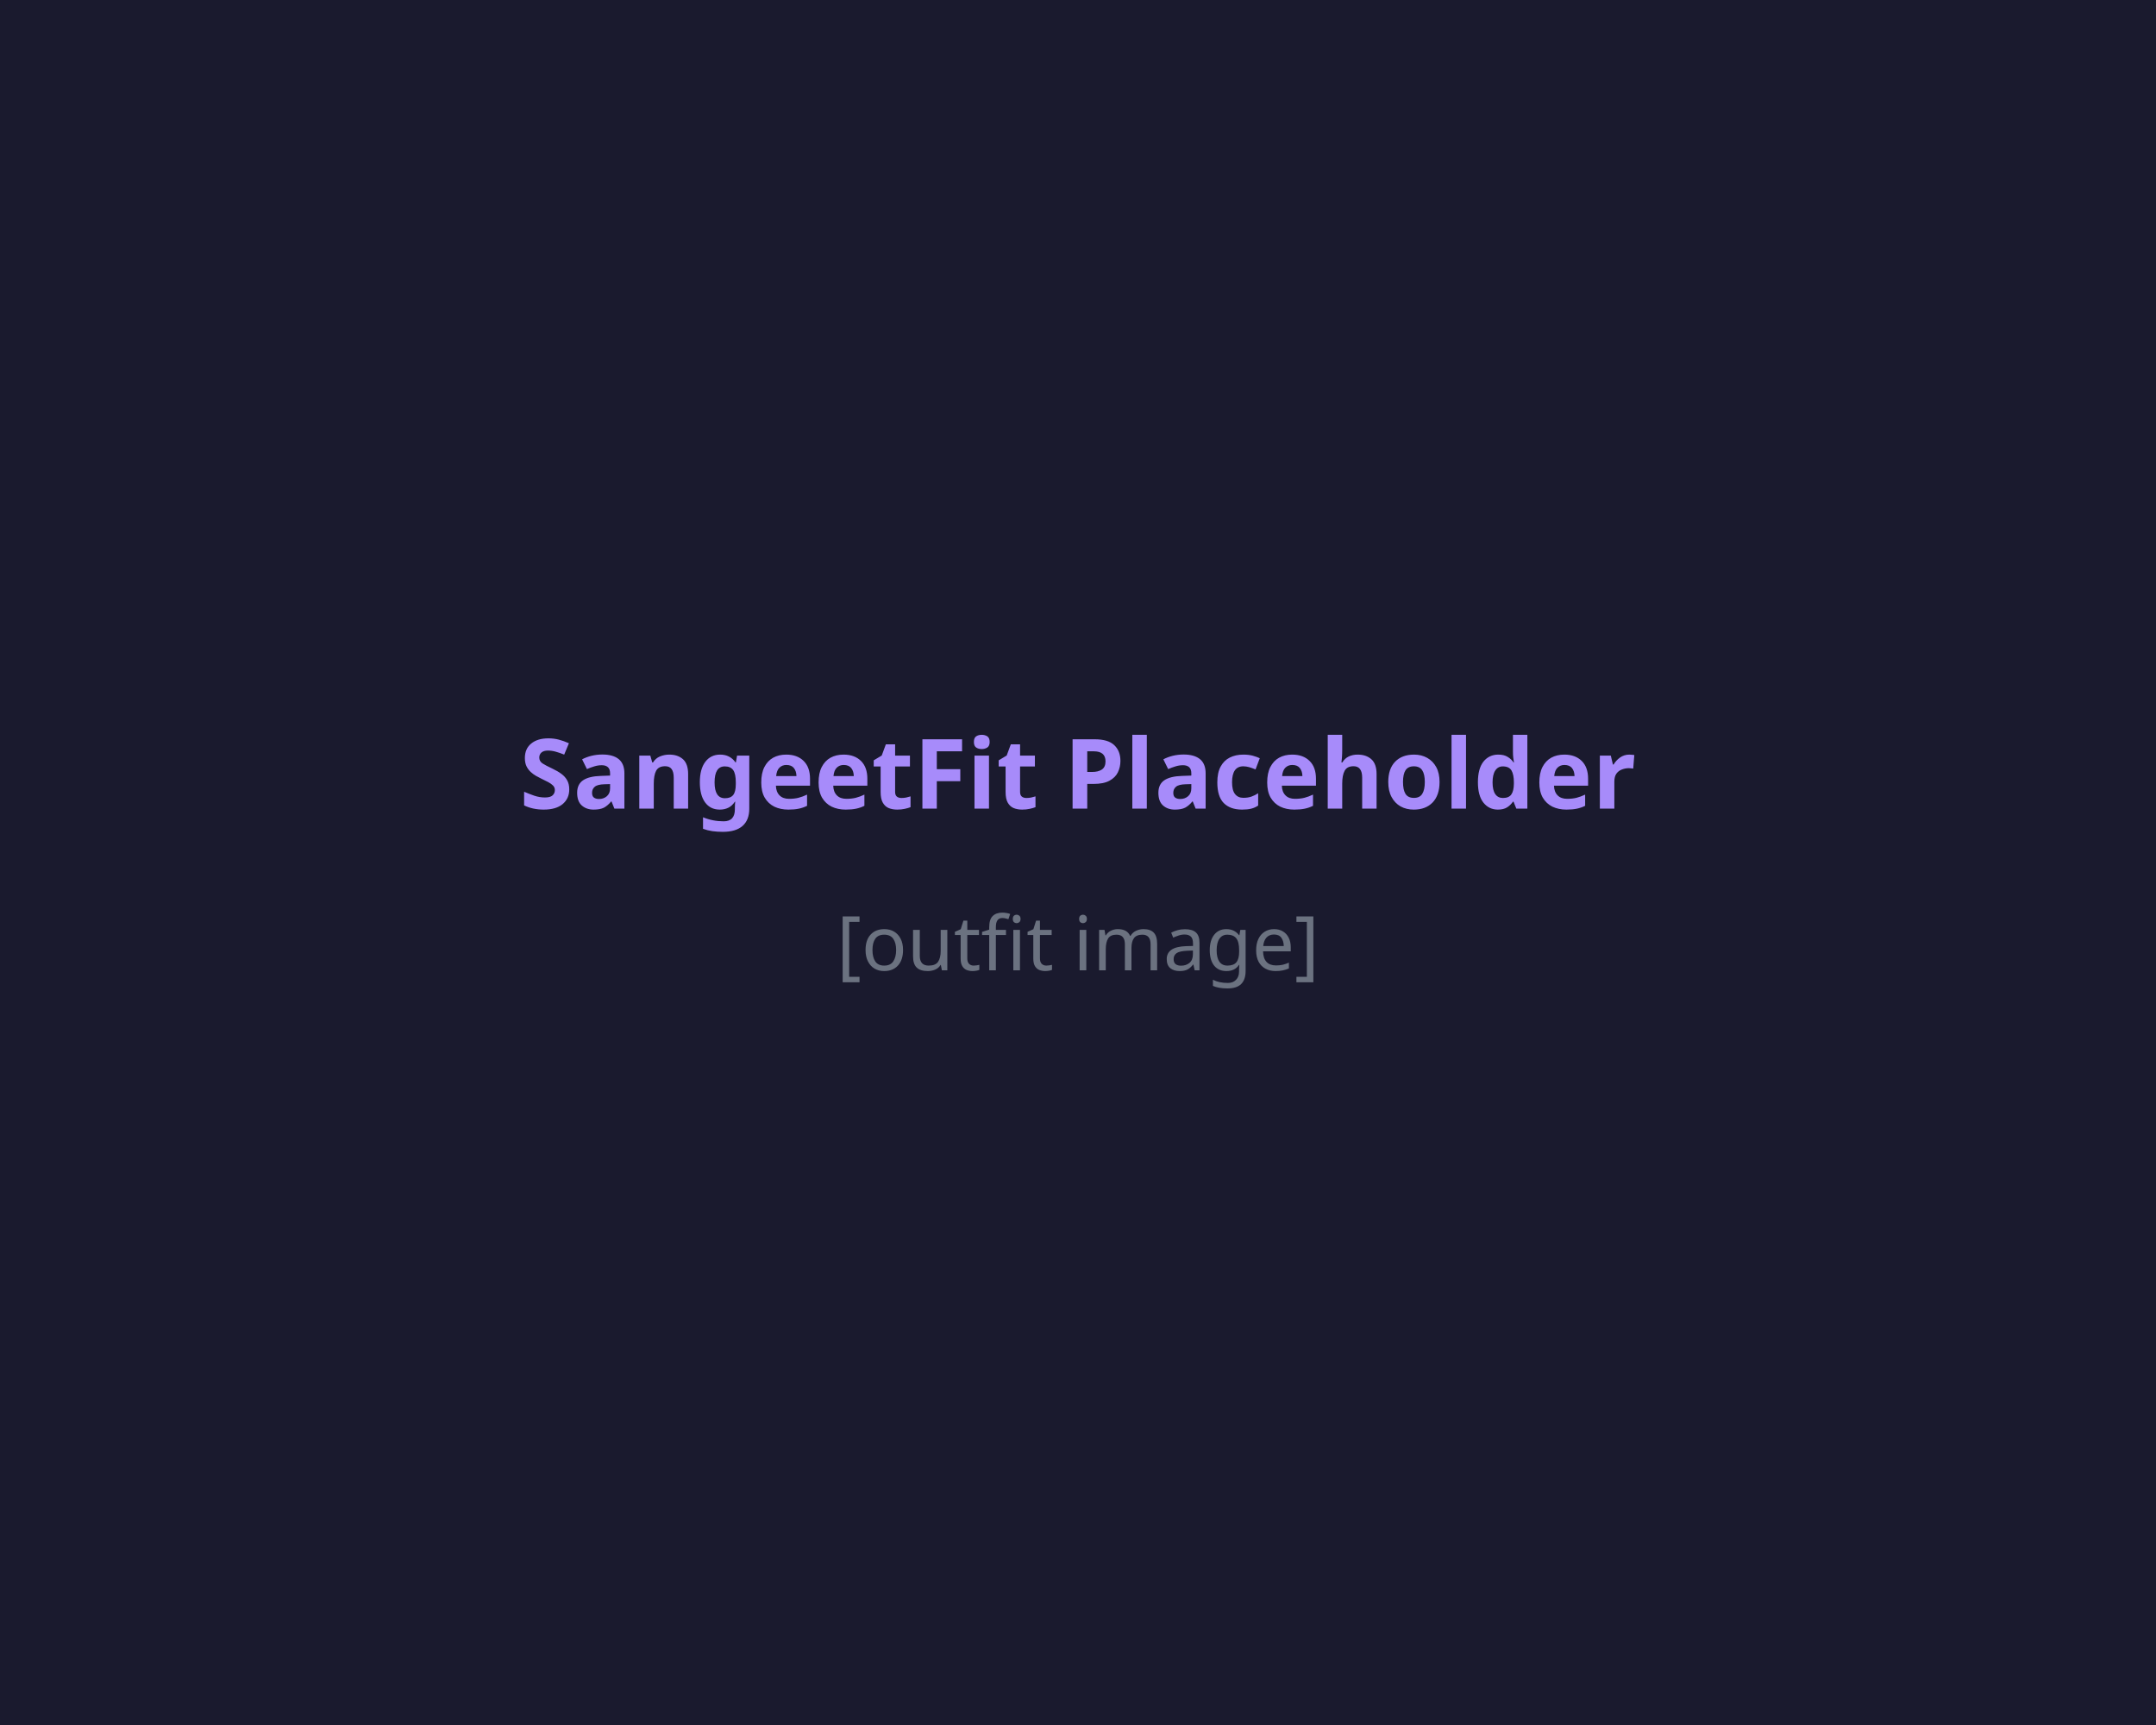
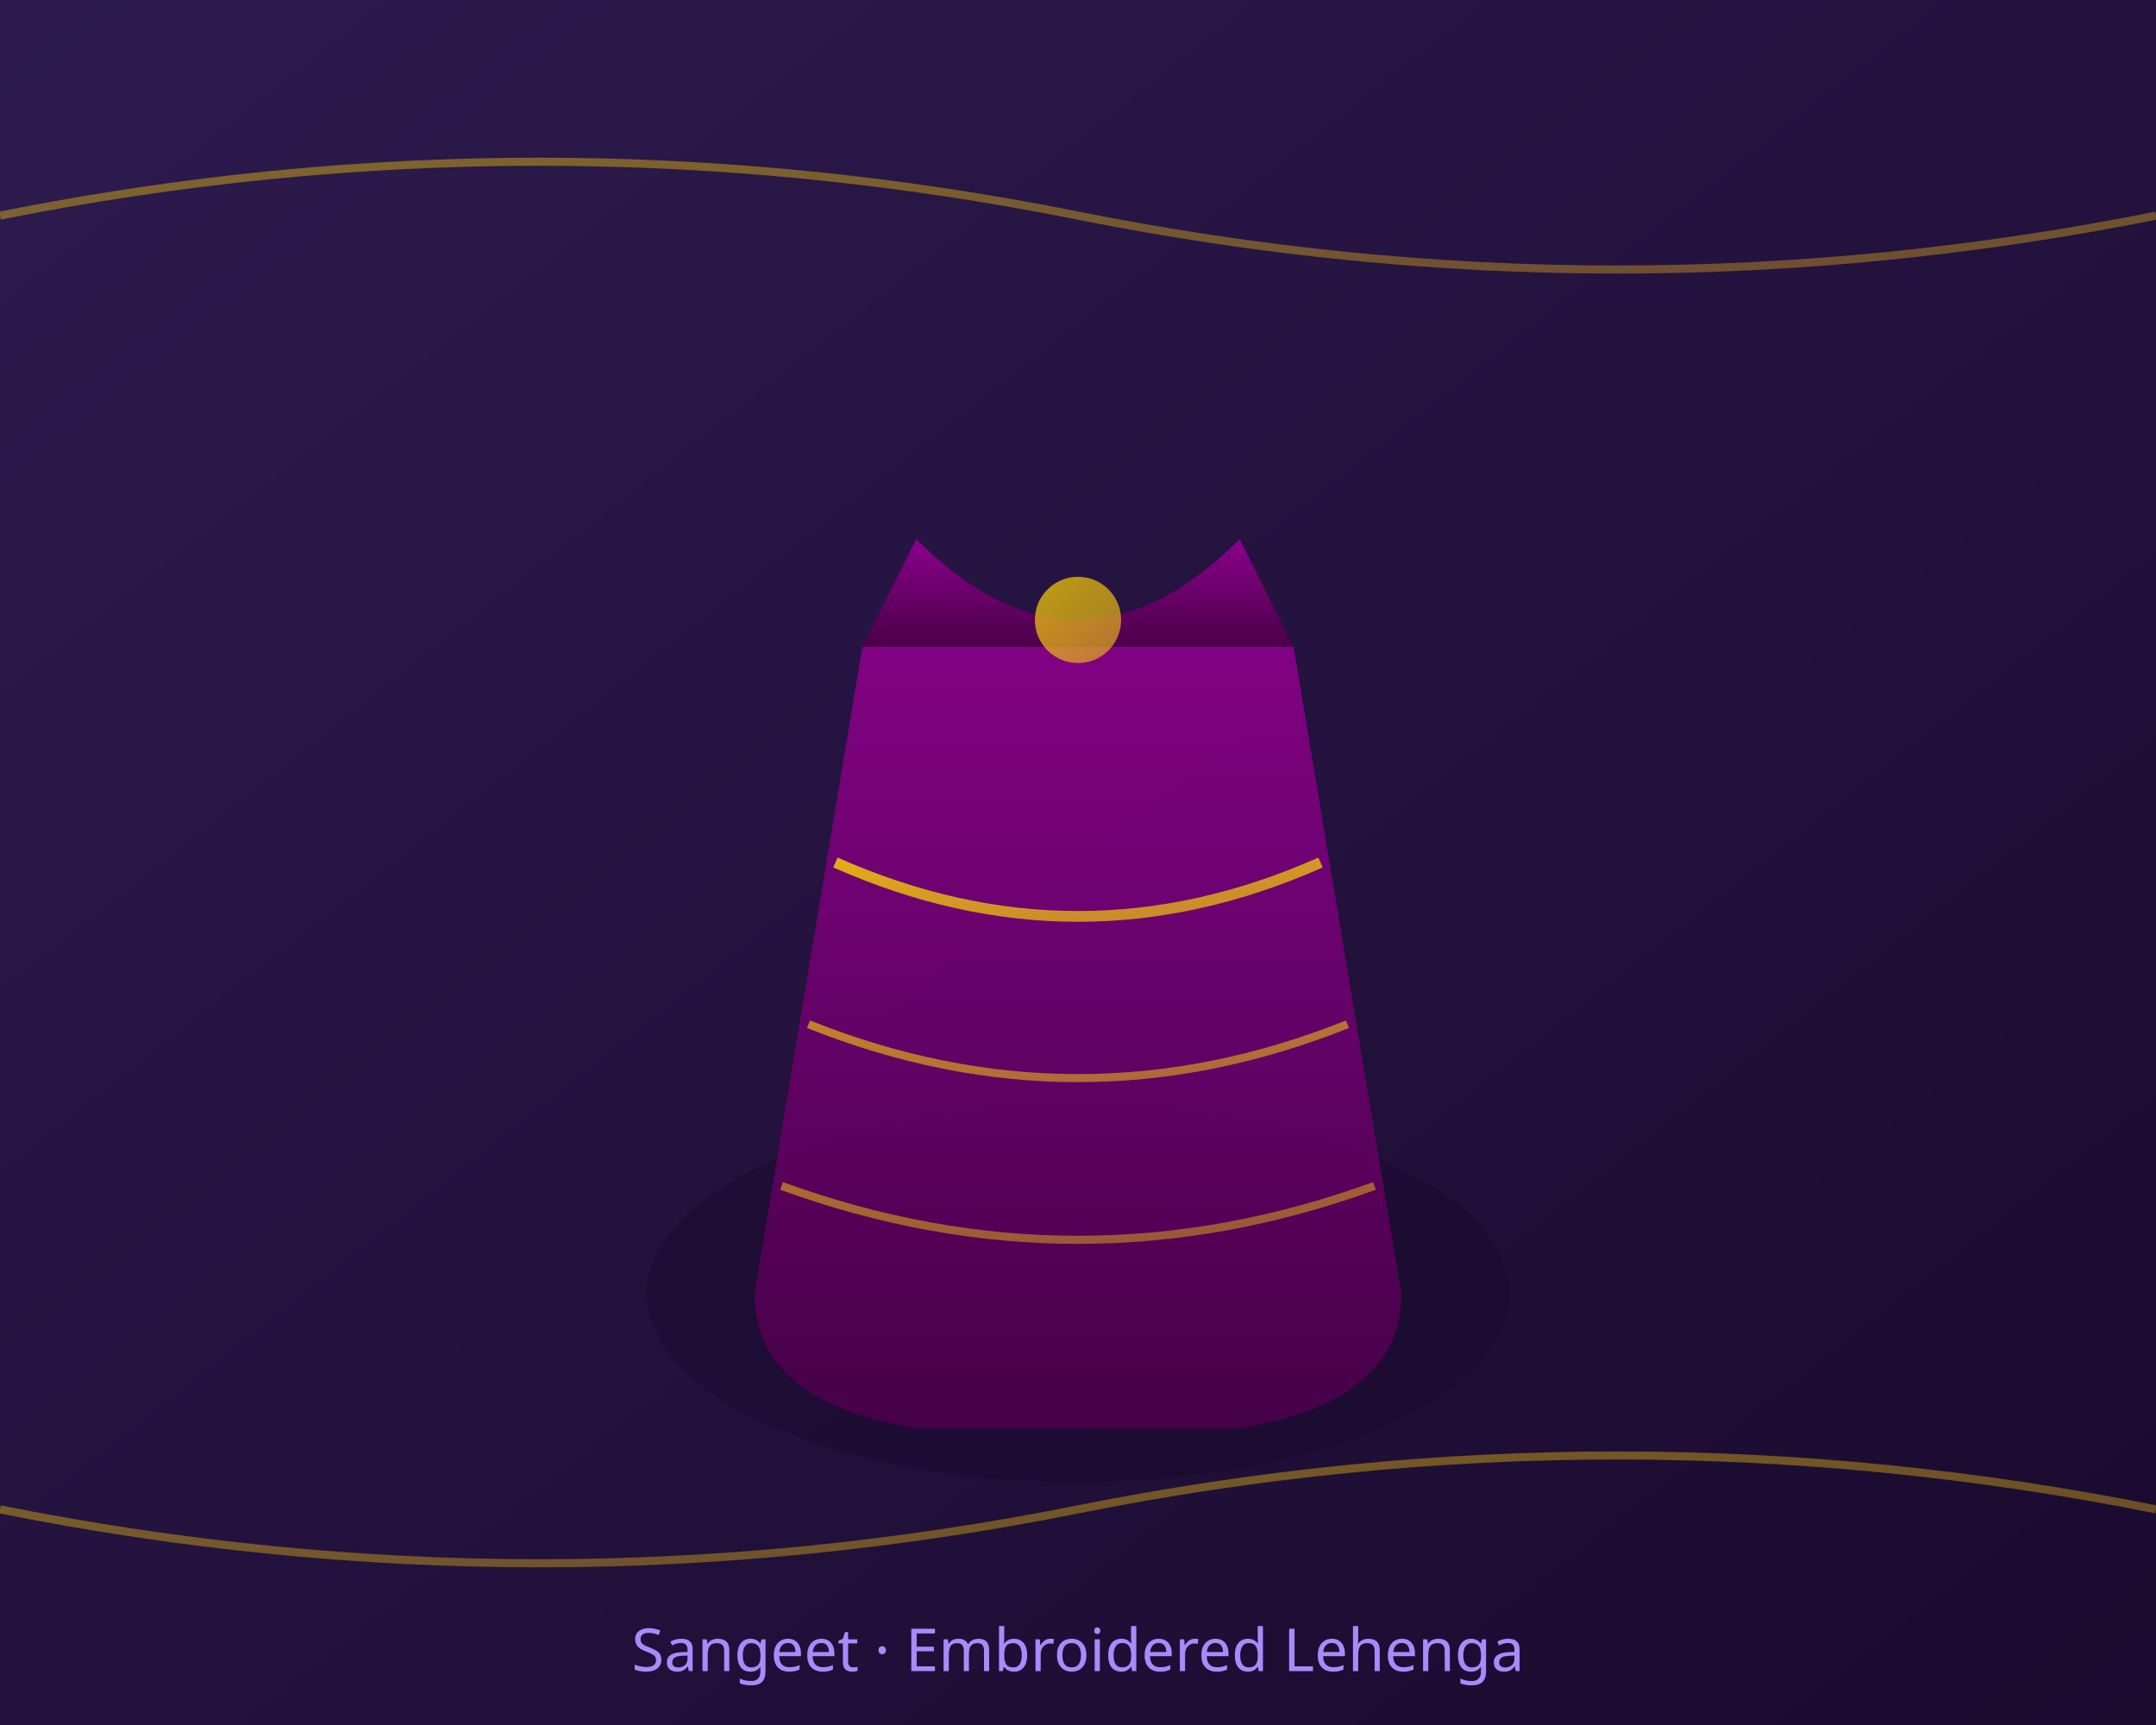
<svg xmlns="http://www.w3.org/2000/svg" width="400" height="320" viewBox="0 0 400 320">
-   <rect width="400" height="320" fill="#1a1a2e" />
-   <text x="200" y="150" text-anchor="middle" fill="#a78bfa" font-size="18" font-family="sans-serif" font-weight="bold">
-     SangeetFit Placeholder
-   </text>
-   <text x="200" y="180" text-anchor="middle" fill="#6b7280" font-size="14" font-family="sans-serif">
-     [outfit image]
-   </text>
+   <defs>
+     <linearGradient id="s1bg" x1="0%" y1="0%" x2="100%" y2="100%">
+       <stop offset="0%" stop-color="#2d1b4e" />
+       <stop offset="100%" stop-color="#1a0a2e" />
+     </linearGradient>
+     <linearGradient id="s1leh" x1="0%" y1="0%" x2="0%" y2="100%">
+       <stop offset="0%" stop-color="#8B008B" />
+       <stop offset="100%" stop-color="#4a004a" />
+     </linearGradient>
+     <linearGradient id="s1gold" x1="0%" y1="0%" x2="100%" y2="100%">
+       <stop offset="0%" stop-color="#FFD700" />
+       <stop offset="100%" stop-color="#DAA520" />
+     </linearGradient>
+   </defs>
+   <rect width="400" height="320" fill="url(#s1bg)" />
+   <path d="M0 40 Q100 20 200 40 T400 40" stroke="url(#s1gold)" stroke-width="1.5" fill="none" opacity="0.4" />
+   <path d="M0 280 Q100 300 200 280 T400 280" stroke="url(#s1gold)" stroke-width="1.5" fill="none" opacity="0.4" />
+   <ellipse cx="200" cy="240" rx="80" ry="35" fill="#1a0a2e" opacity="0.6" />
+   <path d="M160 120 L140 240 Q140 260 170 265 L230 265 Q260 260 260 240 L240 120 Z" fill="url(#s1leh)" opacity="0.9" />
+   <path d="M155 160 Q200 180 245 160" stroke="url(#s1gold)" stroke-width="2" fill="none" opacity="0.8" />
+   <path d="M150 190 Q200 210 250 190" stroke="url(#s1gold)" stroke-width="1.5" fill="none" opacity="0.6" />
+   <path d="M145 220 Q200 240 255 220" stroke="url(#s1gold)" stroke-width="1.5" fill="none" opacity="0.5" />
+   <path d="M170 100 Q200 130 230 100 L240 120 L160 120 Z" fill="url(#s1leh)" />
+   <circle cx="200" cy="115" r="8" fill="url(#s1gold)" opacity="0.7" />
+   <text x="200" y="310" text-anchor="middle" fill="#a78bfa" font-size="11" font-family="system-ui" font-weight="500">Sangeet · Embroidered Lehenga</text>
</svg>
